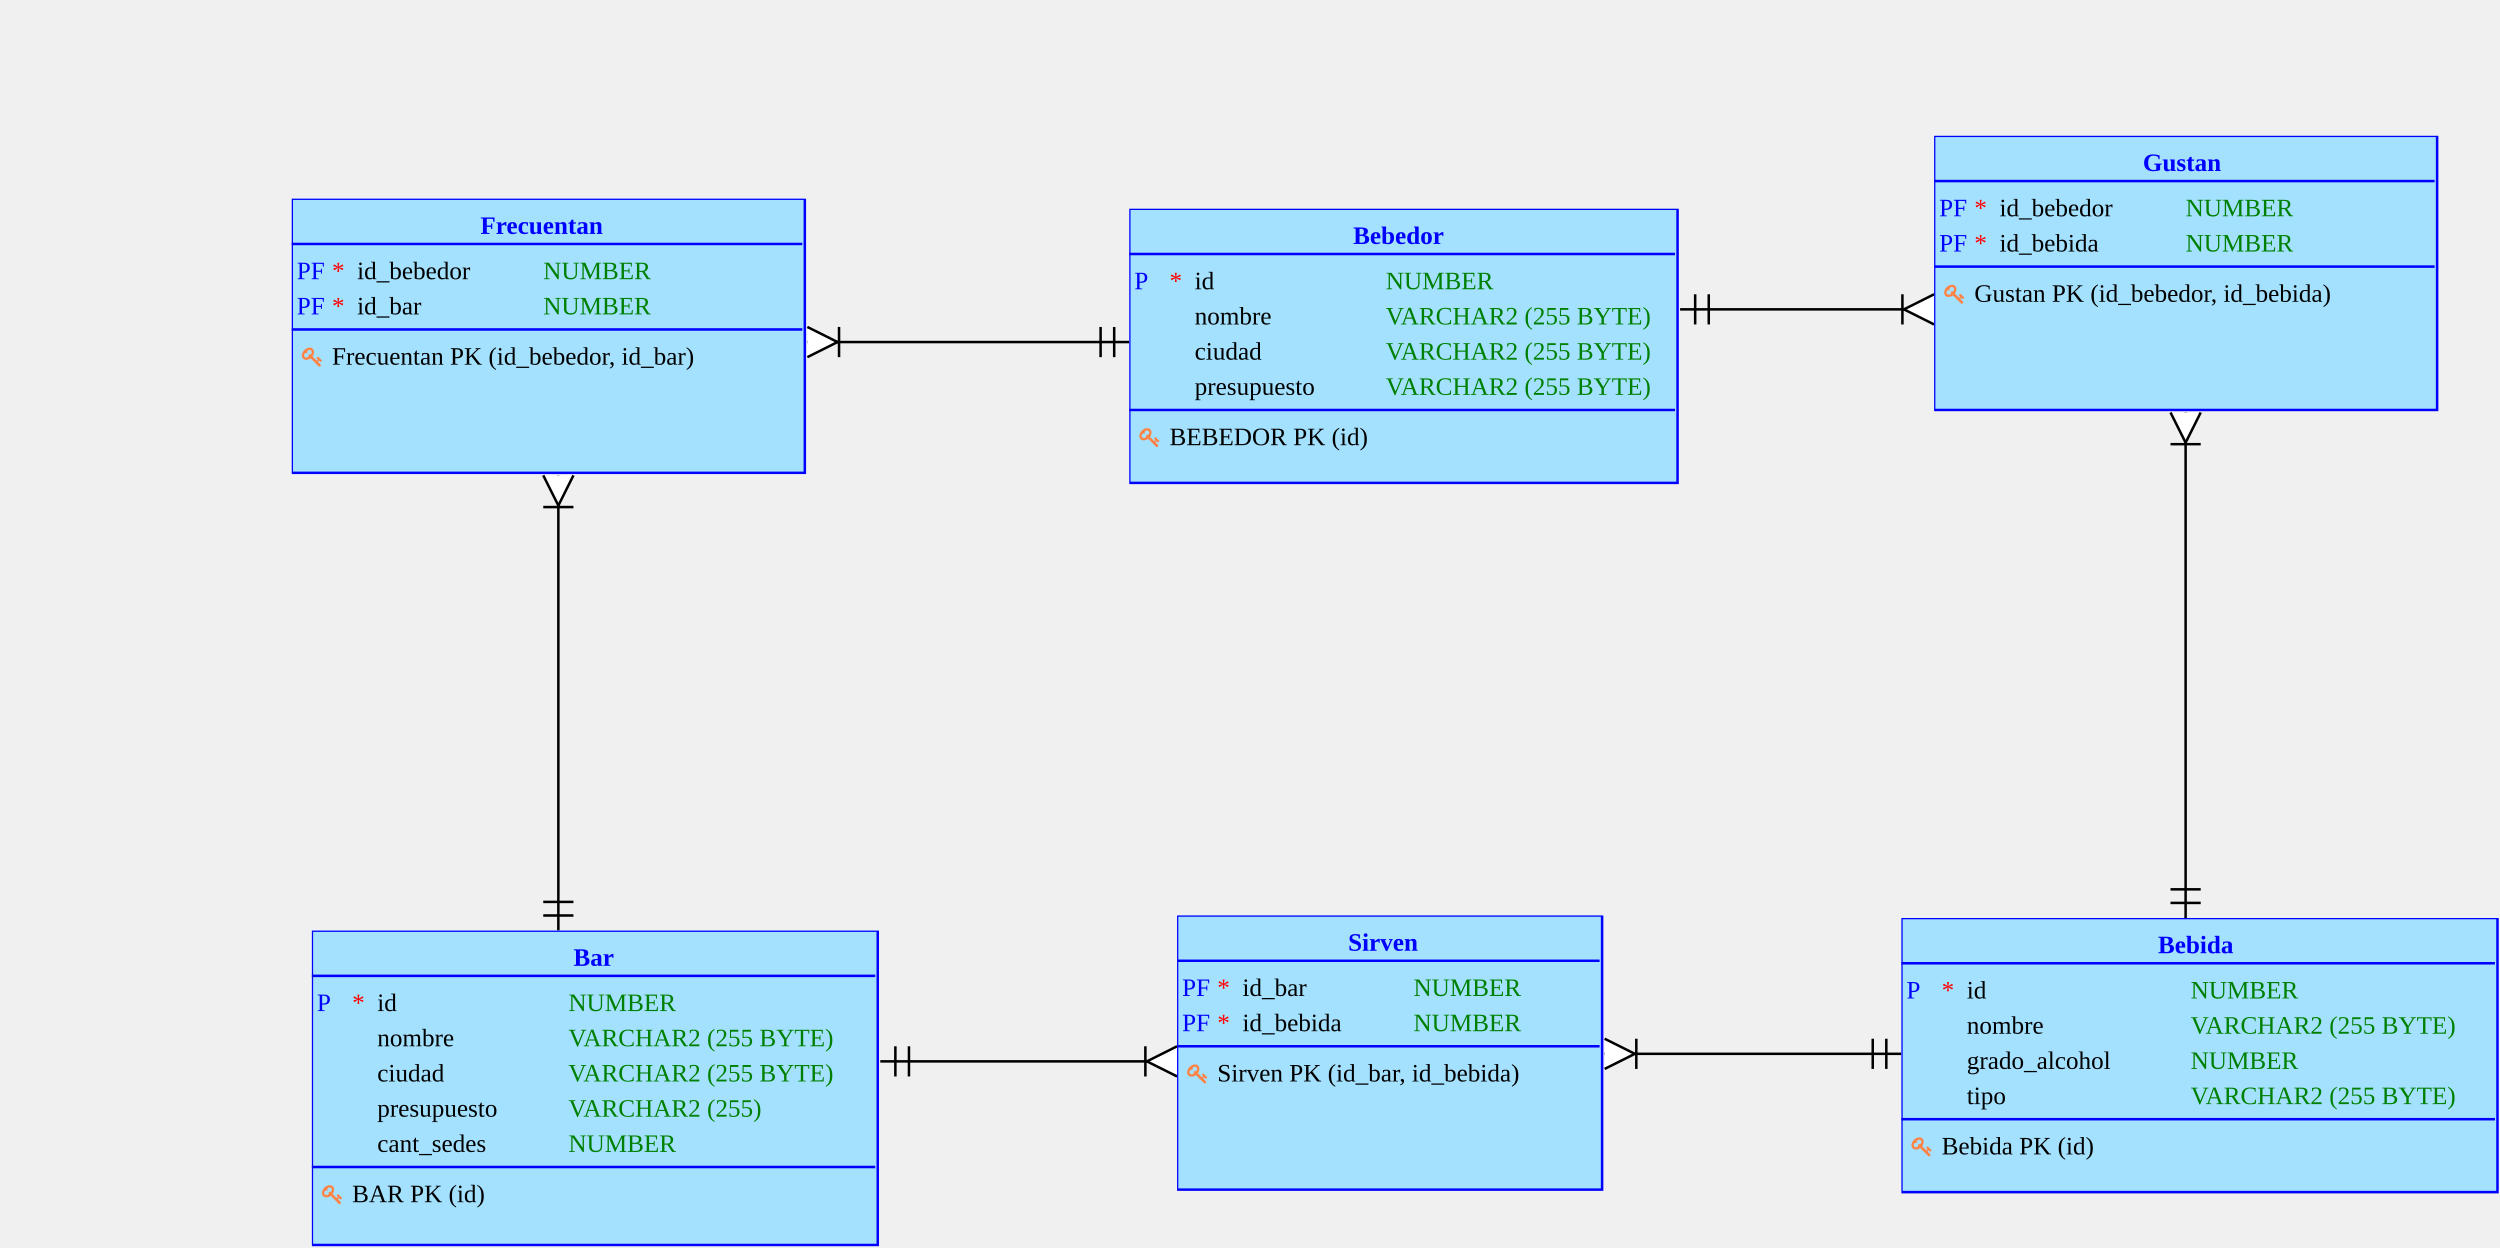
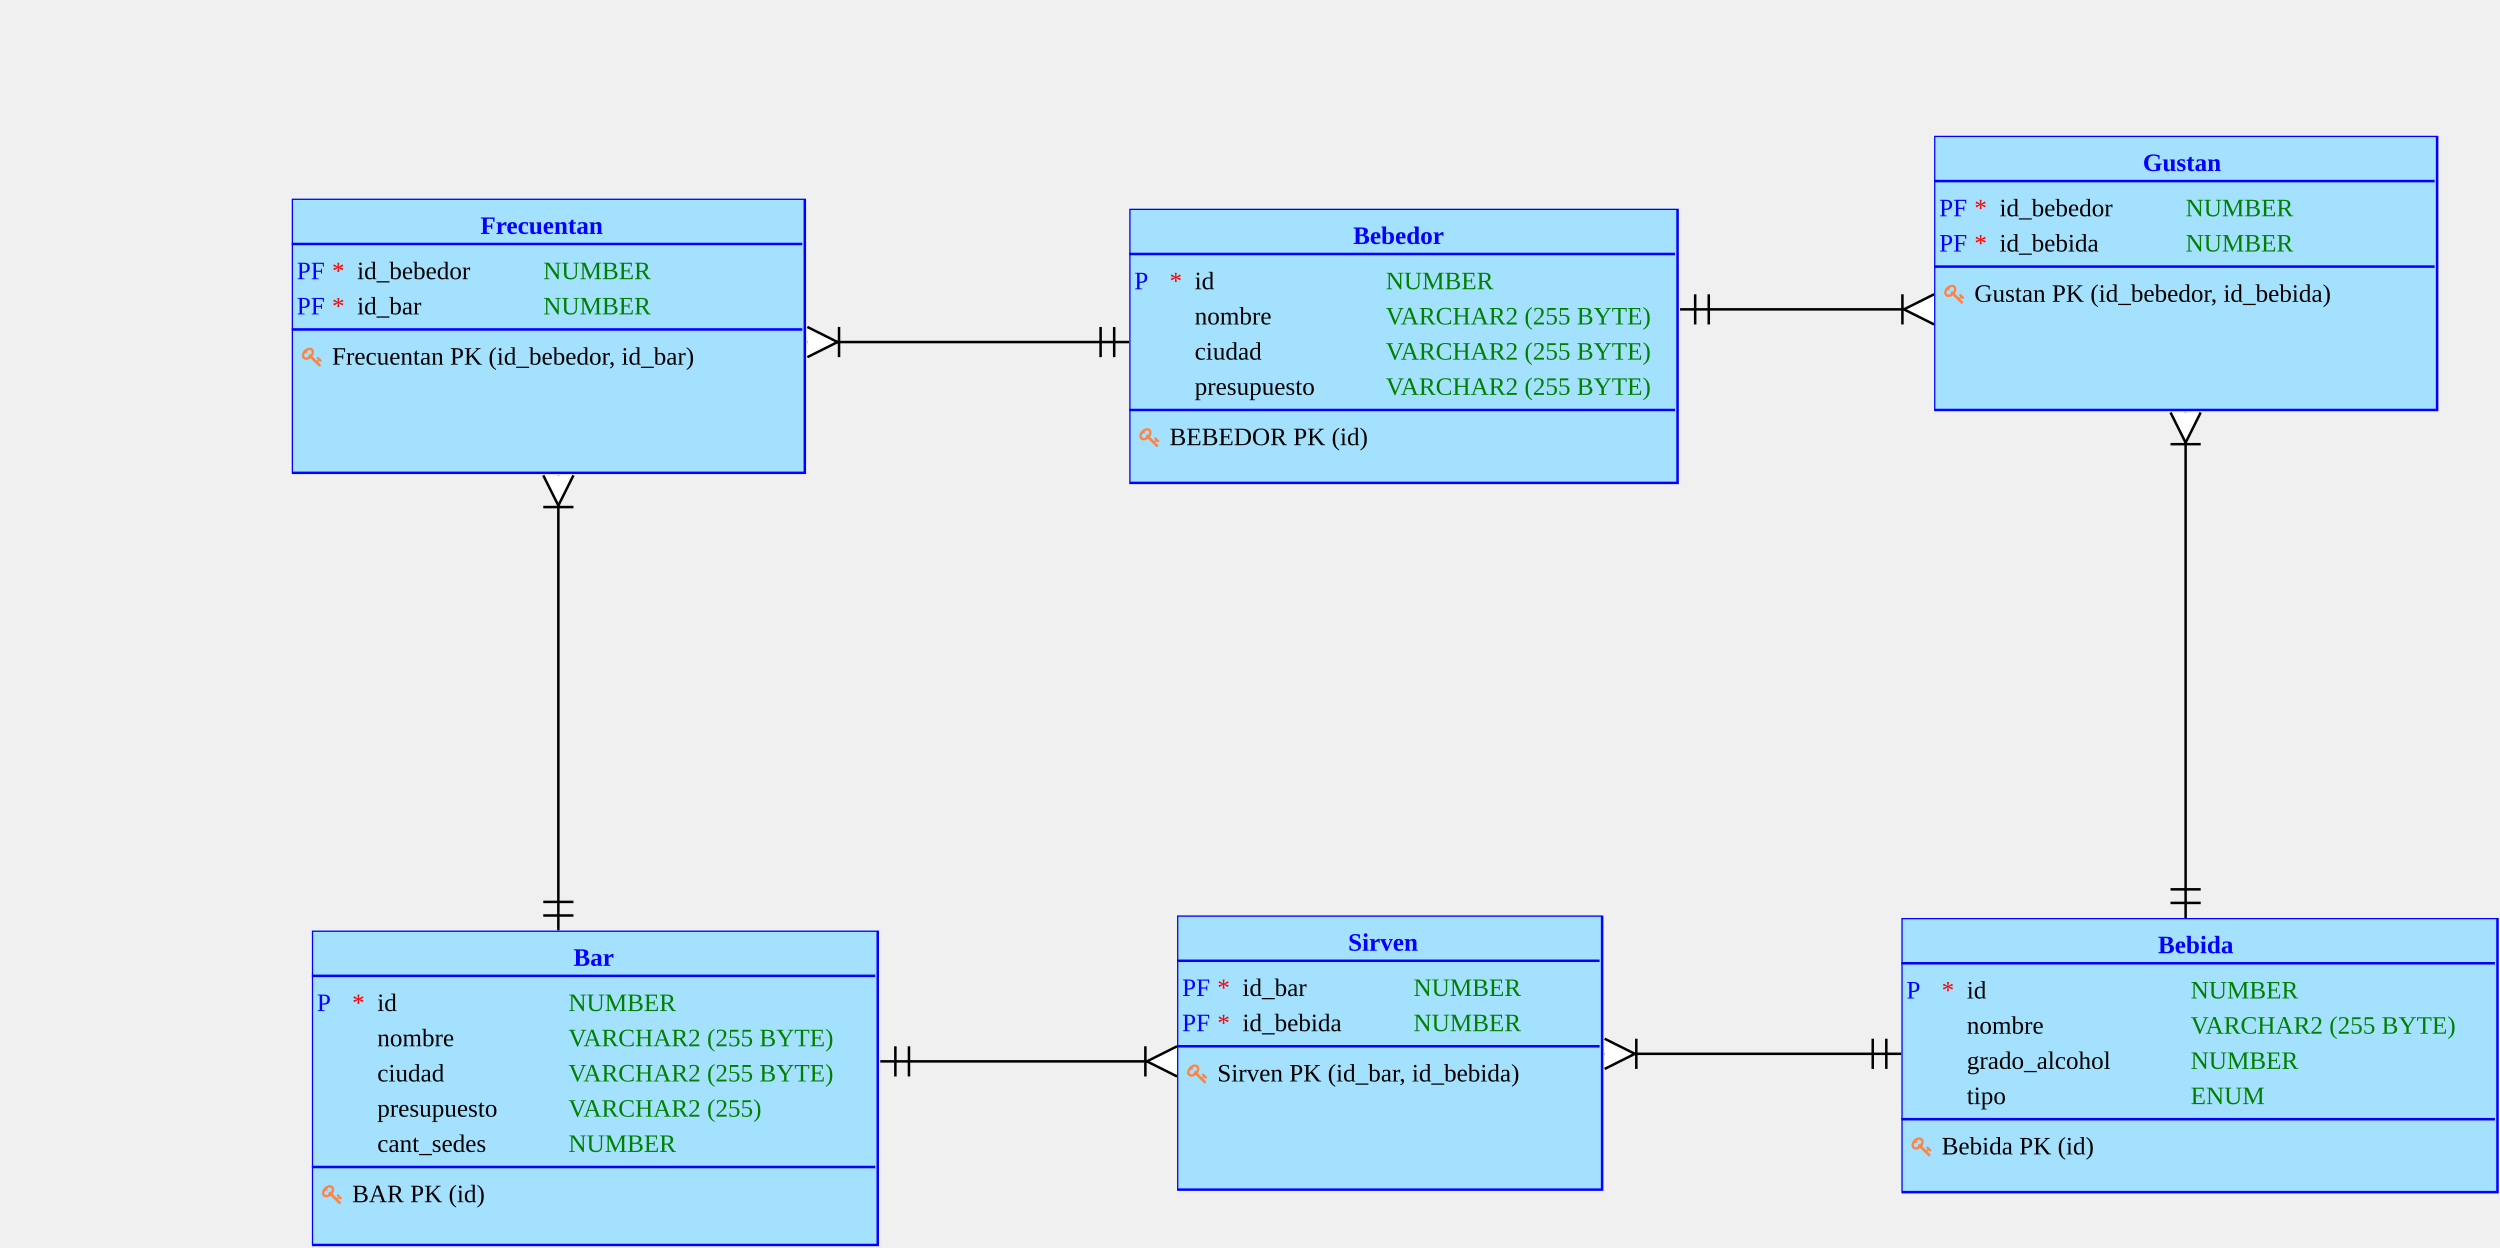
<svg xmlns="http://www.w3.org/2000/svg" xmlns:xlink="http://www.w3.org/1999/xlink" version="1.1" width="994" height="496">
  <defs id="dmw_defs">
    <svg id="fk_sym" viewBox="0 0 48.665 48.665" style="enable-background:new 0 0 48.665 48.665;">
      <g>
        <path d="M40.332,31.592c-2.377,0-4.515,1-6.033,2.598l-17.737-8.686c0.061-0.406,0.103-0.82,0.103-1.246    c0-0.414-0.04-0.818-0.098-1.215l17.711-8.589c1.519,1.609,3.666,2.619,6.054,2.619c4.603,0,8.333-3.731,8.333-8.333    c0-4.603-3.73-8.333-8.333-8.333s-8.333,3.73-8.333,8.333c0,0.414,0.04,0.817,0.098,1.215l-17.709,8.589    c-1.519-1.609-3.666-2.619-6.054-2.619C3.73,15.925,0,19.656,0,24.258c0,4.603,3.73,8.333,8.333,8.333    c2.377,0,4.515-1,6.033-2.596l17.736,8.685c-0.062,0.406-0.104,0.82-0.104,1.245c0,4.604,3.73,8.333,8.333,8.333    s8.333-3.729,8.333-8.333C48.665,35.322,44.935,31.592,40.332,31.592z" fill="#13bf3b" />
      </g>
    </svg>
    <svg id="pk_sym" viewBox="0 0 480.509 480.509" style="enable-background:new 0 0 480.509 480.509;">
      <g>
        <path d="M418.119,331.046c4.094,4.374,7.766,8.186,10.996,11.416c3.237,3.238,6.714,6.376,10.427,9.422   c3.71,3.042,6.427,4.568,8.135,4.568c3.241,0,9.517-4.661,18.843-13.99c9.328-9.321,13.989-15.604,13.989-18.842   c0-1.523-2.714-5.421-8.138-11.704c-5.421-6.276-12.364-13.702-20.838-22.271c-8.473-8.565-16.703-16.744-24.694-24.55   c-8.001-7.81-15.8-15.373-23.417-22.703c-7.611-7.327-11.992-11.56-13.135-12.703c-1.902-1.902-4.093-2.853-6.563-2.853   c-3.237,0-9.521,4.661-18.843,13.988c-9.328,9.322-13.989,15.605-13.989,18.843c0,1.711,1.522,4.421,4.568,8.138   c3.046,3.71,6.188,7.187,9.421,10.424c3.23,3.23,7.047,6.899,11.42,10.992c4.377,4.093,6.848,6.423,7.423,6.995l-27.408,27.404   L254.954,222.268c24.94-33.498,37.408-68.236,37.408-104.211c0-31.024-9.761-56.293-29.263-75.801   c-19.512-19.511-44.778-29.265-75.805-29.265c-30.454,0-60.244,9.042-89.363,27.119c-29.121,18.083-52.727,41.686-70.808,70.808   C9.042,140.038,0,169.828,0,200.28c0,31.029,9.753,56.286,29.265,75.803c19.511,19.517,44.777,29.27,75.801,29.27   c35.976,0,70.71-12.467,104.212-37.407l191.574,191.579c5.332,5.328,11.796,7.994,19.417,7.994c7.991,0,15.704-3.72,23.12-11.14   c7.426-7.426,11.143-15.129,11.143-23.127c0-7.617-2.666-14.092-7.994-19.417l-62.811-62.811l27.405-27.404   C411.699,324.195,414.033,326.666,418.119,331.046z M221.556,161.458c-10.656,10.657-23.601,15.987-38.828,15.987   c-7.996,0-15.896-1.812-23.7-5.43c3.617,7.808,5.426,15.706,5.426,23.7c0,15.229-5.327,28.171-15.987,38.828   c-10.66,10.655-23.606,15.986-38.831,15.986c-15.227,0-28.168-5.325-38.828-15.986c-10.657-10.657-15.987-23.599-15.987-38.828   c0-15.227,5.327-28.171,15.987-38.828C81.464,146.23,94.409,140.9,109.636,140.9c7.992,0,15.893,1.809,23.695,5.424   c-3.616-7.804-5.424-15.706-5.424-23.699c0-15.227,5.327-28.171,15.987-38.828c10.66-10.657,23.604-15.987,38.831-15.987   c15.227,0,28.171,5.327,38.828,15.987c10.657,10.66,15.987,23.601,15.987,38.828C237.539,137.852,232.209,150.797,221.556,161.458z   " fill="#ff8345" />
      </g>
    </svg>
    <svg id="uk_sym" viewBox="0 0 490 490" style="enable-background:new 0 0 490 490;">
      <g>
        <polygon points="236.99,11.41 0,246.348 236.99,478.678 236.99,350.609 129.864,245 236.99,139.391  " fill="#0064fb" />
        <polygon points="253.01,478.59 490,243.651 253.01,11.322 253.01,139.391 360.136,245 253.01,350.609  " fill="#0064fb" />
      </g>
    </svg>
    <svg id="link_sym" viewBox="0 0 1000 900" style="enable-background:new 0 0 1000 900;">
      <g>
        <path fill="black" d="M660.224 422.656c6.976 16.192-0.512 35.008-16.768 42.048-16.128 6.976-34.944-0.448-41.984-16.768-8.448-19.776-20.736-37.696-36.224-53.248-64.64-64.64-177.344-64.64-241.92 0l-145.216 145.28c-66.688 66.688-66.688 175.232 0 241.984 66.688 66.688 175.104 66.752 241.92 0l92.8-92.864c12.48-12.48 32.768-12.48 45.248 0s12.48 32.768 0 45.248l-92.8 92.864c-91.648 91.648-240.832 91.52-332.416 0-91.712-91.648-91.712-240.832 0-332.48l145.216-145.28c44.352-44.416 103.424-68.864 166.272-68.864s121.792 24.448 166.208 68.864c21.248 21.312 38.016 45.952 49.664 73.216zM891.136 401.344l-145.216 145.216c-88.768 88.832-243.712 88.832-332.416 0-21.312-21.312-38.080-45.952-49.728-73.216-7.040-16.256 0.448-35.072 16.704-42.048 16.064-6.784 35.008 0.512 41.984 16.768 8.512 19.776 20.8 37.696 36.288 53.248 64.64 64.64 177.344 64.64 241.92 0l145.216-145.216c66.688-66.688 66.688-175.232 0-241.984-66.752-66.624-175.168-66.688-241.92 0l-92.8 92.864c-12.48 12.48-32.768 12.48-45.248 0s-12.48-32.768 0-45.248l92.8-92.864c45.824-45.824 105.984-68.736 166.208-68.736s120.448 22.912 166.272 68.736c91.584 91.648 91.584 240.768-0.064 332.48z" />
      </g>
    </svg>
    <clipPath clipPathUnits="userSpaceOnUse" id="clipPath1_0_">
      <rect x="0" y="0" width="226" height="126" />
    </clipPath>
    <clipPath clipPathUnits="userSpaceOnUse" id="clipPath6_0_">
      <rect x="0" y="0" width="170" height="110" />
    </clipPath>
    <clipPath clipPathUnits="userSpaceOnUse" id="clipPath2_0_">
      <rect x="0" y="0" width="219" height="110" />
    </clipPath>
    <clipPath clipPathUnits="userSpaceOnUse" id="clipPath4_0_">
      <rect x="0" y="0" width="205" height="110" />
    </clipPath>
    <clipPath clipPathUnits="userSpaceOnUse" id="clipPath5_0_">
      <rect x="0" y="0" width="201" height="110" />
    </clipPath>
    <clipPath clipPathUnits="userSpaceOnUse" id="clipPath3_0_">
      <rect x="0" y="0" width="238" height="110" />
    </clipPath>
  </defs>
  <g stroke-linecap="butt">
    <path stroke="rgb(0,0,0)" fill="none" stroke-opacity="1.0" stroke-width="1" d="M869 365 L869 164" />
    <path stroke-dasharray="none" d="M863.0 359.0 L875.0 359.0 M863.0 353.6 L875.0 353.6" fill="white" stroke-width="1" stroke-opacity="1.0" stroke="rgb(0,0,0)" />
    <path stroke-dasharray="none" d="M875.0 164.0 L869.0 176.0 L863.0 164.0 M875.0 176.6 L863.0 176.6" fill="white" stroke-width="1" stroke-opacity="1.0" stroke="rgb(0,0,0)" />
  </g>
  <g stroke-linecap="butt">
    <path stroke="rgb(0,0,0)" fill="none" stroke-opacity="1.0" stroke-width="1" d="M222 370 L222 189" />
    <path stroke-dasharray="none" d="M216.0 364.0 L228.0 364.0 M216.0 358.6 L228.0 358.6" fill="white" stroke-width="1" stroke-opacity="1.0" stroke="rgb(0,0,0)" />
    <path stroke-dasharray="none" d="M228.0 189.0 L222.0 201.0 L216.0 189.0 M228.0 201.6 L216.0 201.6" fill="white" stroke-width="1" stroke-opacity="1.0" stroke="rgb(0,0,0)" />
  </g>
  <g stroke-linecap="butt">
    <path stroke="rgb(0,0,0)" fill="none" stroke-opacity="1.0" stroke-width="1" d="M449 136 L321 136" />
    <path stroke-dasharray="none" d="M443.0 142.0 L443.0 130.0 M437.6 142.0 L437.6 130.0" fill="white" stroke-width="1" stroke-opacity="1.0" stroke="rgb(0,0,0)" />
    <path stroke-dasharray="none" d="M321.0 130.0 L333.0 136.0 L321.0 142.0 M333.6 130.0 L333.6 142.0" fill="white" stroke-width="1" stroke-opacity="1.0" stroke="rgb(0,0,0)" />
  </g>
  <g stroke-linecap="butt">
    <path stroke="rgb(0,0,0)" fill="none" stroke-opacity="1.0" stroke-width="1" d="M668 123 L769 123" />
    <path stroke-dasharray="none" d="M674.0 117.0 L674.0 129.0 M679.4 117.0 L679.4 129.0" fill="white" stroke-width="1" stroke-opacity="1.0" stroke="rgb(0,0,0)" />
    <path stroke-dasharray="none" d="M769.0 129.0 L757.0 123.0 L769.0 117.0 M756.4 129.0 L756.4 117.0" fill="white" stroke-width="1" stroke-opacity="1.0" stroke="rgb(0,0,0)" />
  </g>
  <g stroke-linecap="butt">
    <path stroke="rgb(0,0,0)" fill="none" stroke-opacity="1.0" stroke-width="1" d="M350 422 L468 422" />
    <path stroke-dasharray="none" d="M356.0 416.0 L356.0 428.0 M361.4 416.0 L361.4 428.0" fill="white" stroke-width="1" stroke-opacity="1.0" stroke="rgb(0,0,0)" />
    <path stroke-dasharray="none" d="M468.0 428.0 L456.0 422.0 L468.0 416.0 M455.4 428.0 L455.4 416.0" fill="white" stroke-width="1" stroke-opacity="1.0" stroke="rgb(0,0,0)" />
  </g>
  <g stroke-linecap="butt">
    <path stroke="rgb(0,0,0)" fill="none" stroke-opacity="1.0" stroke-width="1" d="M756 419 L638 419" />
    <path stroke-dasharray="none" d="M750.0 425.0 L750.0 413.0 M744.6 425.0 L744.6 413.0" fill="white" stroke-width="1" stroke-opacity="1.0" stroke="rgb(0,0,0)" />
    <path stroke-dasharray="none" d="M638.0 413.0 L650.0 419.0 L638.0 425.0 M650.6 413.0 L650.6 425.0" fill="white" stroke-width="1" stroke-opacity="1.0" stroke="rgb(0,0,0)" />
  </g>
  <g fill="rgb(164,225,255)" stroke="rgb(0,0,255)" fill-opacity="1.0" stroke-opacity="1.0" clip-path="url(#clipPath4_0_)" transform="translate(116,79)">
    <rect x="0" y="0" width="204" height="109" />
    <text id="A4BEEBD9-0BC37E1BF63A" x="75" y="14" fill="rgb(0,0,255)" font-weight="bold" fill-opacity="1.0" font-size="10" stroke="none">
Frecuentan
</text>
    <line x1="0" y1="18" x2="203" y2="18" fill="none" stroke="rgb(0,0,255)" />
    <text x="16" y="32" fill="rgb(255,0,0)" fill-opacity="1.0" font-size="10" stroke="none">
*
</text>
    <text x="2" y="32" fill="rgb(0,0,255)" fill-opacity="1.0" font-size="10" stroke="none">
PF
</text>
    <text x="26" y="32" fill="rgb(0,0,0)" fill-opacity="1.0" font-size="10" stroke="none">
id_bebedor
</text>
    <text x="100" y="32" fill="rgb(0,128,0)" fill-opacity="1.0" font-size="10" stroke="none">
NUMBER
</text>
    <text x="16" y="46" fill="rgb(255,0,0)" fill-opacity="1.0" font-size="10" stroke="none">
*
</text>
    <text x="2" y="46" fill="rgb(0,0,255)" fill-opacity="1.0" font-size="10" stroke="none">
PF
</text>
    <text x="26" y="46" fill="rgb(0,0,0)" fill-opacity="1.0" font-size="10" stroke="none">
id_bar
</text>
    <text x="100" y="46" fill="rgb(0,128,0)" fill-opacity="1.0" font-size="10" stroke="none">
NUMBER
</text>
    <line x1="0" y1="52" x2="203" y2="52" fill="none" stroke="rgb(0,0,255)" />
    <use xlink:href="#pk_sym" x="4" y="59" width="8" height="8" fill-opacity="1.0" />
    <text x="16" y="66" fill="rgb(0,0,0)" fill-opacity="1.0" font-size="10" stroke="none">
Frecuentan PK (id_bebedor, id_bar)
</text>
  </g>
  <g fill="rgb(164,225,255)" stroke="rgb(0,0,255)" fill-opacity="1.0" stroke-opacity="1.0" clip-path="url(#clipPath5_0_)" transform="translate(769,54)">
    <rect x="0" y="0" width="200" height="109" />
    <text id="B946D595-AA75B5410444" x="83" y="14" fill="rgb(0,0,255)" font-weight="bold" fill-opacity="1.0" font-size="10" stroke="none">
Gustan
</text>
    <line x1="0" y1="18" x2="199" y2="18" fill="none" stroke="rgb(0,0,255)" />
    <text x="16" y="32" fill="rgb(255,0,0)" fill-opacity="1.0" font-size="10" stroke="none">
*
</text>
    <text x="2" y="32" fill="rgb(0,0,255)" fill-opacity="1.0" font-size="10" stroke="none">
PF
</text>
    <text x="26" y="32" fill="rgb(0,0,0)" fill-opacity="1.0" font-size="10" stroke="none">
id_bebedor
</text>
    <text x="100" y="32" fill="rgb(0,128,0)" fill-opacity="1.0" font-size="10" stroke="none">
NUMBER
</text>
    <text x="16" y="46" fill="rgb(255,0,0)" fill-opacity="1.0" font-size="10" stroke="none">
*
</text>
    <text x="2" y="46" fill="rgb(0,0,255)" fill-opacity="1.0" font-size="10" stroke="none">
PF
</text>
    <text x="26" y="46" fill="rgb(0,0,0)" fill-opacity="1.0" font-size="10" stroke="none">
id_bebida
</text>
    <text x="100" y="46" fill="rgb(0,128,0)" fill-opacity="1.0" font-size="10" stroke="none">
NUMBER
</text>
    <line x1="0" y1="52" x2="199" y2="52" fill="none" stroke="rgb(0,0,255)" />
    <use xlink:href="#pk_sym" x="4" y="59" width="8" height="8" fill-opacity="1.0" />
    <text x="16" y="66" fill="rgb(0,0,0)" fill-opacity="1.0" font-size="10" stroke="none">
Gustan PK (id_bebedor, id_bebida)
</text>
  </g>
+   <g fill="rgb(164,225,255)" stroke="rgb(0,0,255)" fill-opacity="1.0" stroke-opacity="1.0" clip-path="url(#clipPath6_0_)" transform="translate(468,364)">
+     <rect x="0" y="0" width="169" height="109" />
+     <text id="5B64E7A8-4D05B6084CB6" x="68" y="14" fill="rgb(0,0,255)" font-weight="bold" fill-opacity="1.0" font-size="10" stroke="none">
+ Sirven
+ </text>
+     <line x1="0" y1="18" x2="168" y2="18" fill="none" stroke="rgb(0,0,255)" />
+     <text x="16" y="32" fill="rgb(255,0,0)" fill-opacity="1.0" font-size="10" stroke="none">
+ *
+ </text>
+     <text x="2" y="32" fill="rgb(0,0,255)" fill-opacity="1.0" font-size="10" stroke="none">
+ PF
+ </text>
+     <text x="26" y="32" fill="rgb(0,0,0)" fill-opacity="1.0" font-size="10" stroke="none">
+ id_bar
+ </text>
+     <text x="94" y="32" fill="rgb(0,128,0)" fill-opacity="1.0" font-size="10" stroke="none">
+ NUMBER
+ </text>
+     <text x="16" y="46" fill="rgb(255,0,0)" fill-opacity="1.0" font-size="10" stroke="none">
+ *
+ </text>
+     <text x="2" y="46" fill="rgb(0,0,255)" fill-opacity="1.0" font-size="10" stroke="none">
+ PF
+ </text>
+     <text x="26" y="46" fill="rgb(0,0,0)" fill-opacity="1.0" font-size="10" stroke="none">
+ id_bebida
+ </text>
+     <text x="94" y="46" fill="rgb(0,128,0)" fill-opacity="1.0" font-size="10" stroke="none">
+ NUMBER
+ </text>
+     <line x1="0" y1="52" x2="168" y2="52" fill="none" stroke="rgb(0,0,255)" />
+     <use xlink:href="#pk_sym" x="4" y="59" width="8" height="8" fill-opacity="1.0" />
+     <text x="16" y="66" fill="rgb(0,0,0)" fill-opacity="1.0" font-size="10" stroke="none">
+ Sirven PK (id_bar, id_bebida)
+ </text>
+   </g>
+   <g fill="rgb(164,225,255)" stroke="rgb(0,0,255)" fill-opacity="1.0" stroke-opacity="1.0" clip-path="url(#clipPath1_0_)" transform="translate(124,370)">
+     <rect x="0" y="0" width="225" height="125" />
+     <text id="2FC3D3DB-8BC6240CA427" x="104" y="14" fill="rgb(0,0,255)" font-weight="bold" fill-opacity="1.0" font-size="10" stroke="none">
+ Bar
+ </text>
+     <line x1="0" y1="18" x2="224" y2="18" fill="none" stroke="rgb(0,0,255)" />
+     <text x="16" y="32" fill="rgb(255,0,0)" fill-opacity="1.0" font-size="10" stroke="none">
+ *
+ </text>
+     <text x="2" y="32" fill="rgb(0,0,255)" fill-opacity="1.0" font-size="10" stroke="none">
+ P
+ </text>
+     <text x="26" y="32" fill="rgb(0,0,0)" fill-opacity="1.0" font-size="10" stroke="none">
+ id
+ </text>
+     <text x="102" y="32" fill="rgb(0,128,0)" fill-opacity="1.0" font-size="10" stroke="none">
+ NUMBER
+ </text>
+     <text x="16" y="46" fill="rgb(255,0,0)" fill-opacity="1.0" font-size="10" stroke="none">
+ 
+ </text>
+     <text x="26" y="46" fill="rgb(0,0,0)" fill-opacity="1.0" font-size="10" stroke="none">
+ nombre
+ </text>
+     <text x="102" y="46" fill="rgb(0,128,0)" fill-opacity="1.0" font-size="10" stroke="none">
+ VARCHAR2 (255 BYTE)
+ </text>
+     <text x="16" y="60" fill="rgb(255,0,0)" fill-opacity="1.0" font-size="10" stroke="none">
+ 
+ </text>
+     <text x="26" y="60" fill="rgb(0,0,0)" fill-opacity="1.0" font-size="10" stroke="none">
+ ciudad
+ </text>
+     <text x="102" y="60" fill="rgb(0,128,0)" fill-opacity="1.0" font-size="10" stroke="none">
+ VARCHAR2 (255 BYTE)
+ </text>
+     <text x="16" y="74" fill="rgb(255,0,0)" fill-opacity="1.0" font-size="10" stroke="none">
+ 
+ </text>
+     <text x="26" y="74" fill="rgb(0,0,0)" fill-opacity="1.0" font-size="10" stroke="none">
+ presupuesto
+ </text>
+     <text x="102" y="74" fill="rgb(0,128,0)" fill-opacity="1.0" font-size="10" stroke="none">
+ VARCHAR2 (255)
+ </text>
+     <text x="16" y="88" fill="rgb(255,0,0)" fill-opacity="1.0" font-size="10" stroke="none">
+ 
+ </text>
+     <text x="26" y="88" fill="rgb(0,0,0)" fill-opacity="1.0" font-size="10" stroke="none">
+ cant_sedes
+ </text>
+     <text x="102" y="88" fill="rgb(0,128,0)" fill-opacity="1.0" font-size="10" stroke="none">
+ NUMBER
+ </text>
+     <line x1="0" y1="94" x2="224" y2="94" fill="none" stroke="rgb(0,0,255)" />
+     <use xlink:href="#pk_sym" x="4" y="101" width="8" height="8" fill-opacity="1.0" />
+     <text x="16" y="108" fill="rgb(0,0,0)" fill-opacity="1.0" font-size="10" stroke="none">
+ BAR PK (id)
+ </text>
+   </g>
  <g fill="rgb(164,225,255)" stroke="rgb(0,0,255)" fill-opacity="1.0" stroke-opacity="1.0" clip-path="url(#clipPath3_0_)" transform="translate(756,365)">
    <rect x="0" y="0" width="237" height="109" />
    <text id="C0583877-FB5B814A40C7" x="102" y="14" fill="rgb(0,0,255)" font-weight="bold" fill-opacity="1.0" font-size="10" stroke="none">
Bebida
</text>
    <line x1="0" y1="18" x2="236" y2="18" fill="none" stroke="rgb(0,0,255)" />
    <text x="16" y="32" fill="rgb(255,0,0)" fill-opacity="1.0" font-size="10" stroke="none">
*
</text>
    <text x="2" y="32" fill="rgb(0,0,255)" fill-opacity="1.0" font-size="10" stroke="none">
P
</text>
    <text x="26" y="32" fill="rgb(0,0,0)" fill-opacity="1.0" font-size="10" stroke="none">
id
</text>
    <text x="115" y="32" fill="rgb(0,128,0)" fill-opacity="1.0" font-size="10" stroke="none">
NUMBER
</text>
    <text x="16" y="46" fill="rgb(255,0,0)" fill-opacity="1.0" font-size="10" stroke="none">

</text>
    <text x="26" y="46" fill="rgb(0,0,0)" fill-opacity="1.0" font-size="10" stroke="none">
nombre
</text>
    <text x="115" y="46" fill="rgb(0,128,0)" fill-opacity="1.0" font-size="10" stroke="none">
VARCHAR2 (255 BYTE)
</text>
    <text x="16" y="60" fill="rgb(255,0,0)" fill-opacity="1.0" font-size="10" stroke="none">

</text>
    <text x="26" y="60" fill="rgb(0,0,0)" fill-opacity="1.0" font-size="10" stroke="none">
grado_alcohol
</text>
    <text x="115" y="60" fill="rgb(0,128,0)" fill-opacity="1.0" font-size="10" stroke="none">
NUMBER
</text>
    <text x="16" y="74" fill="rgb(255,0,0)" fill-opacity="1.0" font-size="10" stroke="none">

</text>
    <text x="26" y="74" fill="rgb(0,0,0)" fill-opacity="1.0" font-size="10" stroke="none">
tipo
</text>
    <text x="115" y="74" fill="rgb(0,128,0)" fill-opacity="1.0" font-size="10" stroke="none">
- VARCHAR2 (255 BYTE)
+ ENUM
</text>
    <line x1="0" y1="80" x2="236" y2="80" fill="none" stroke="rgb(0,0,255)" />
    <use xlink:href="#pk_sym" x="4" y="87" width="8" height="8" fill-opacity="1.0" />
    <text x="16" y="94" fill="rgb(0,0,0)" fill-opacity="1.0" font-size="10" stroke="none">
Bebida PK (id)
</text>
  </g>
  <g fill="rgb(164,225,255)" stroke="rgb(0,0,255)" fill-opacity="1.0" stroke-opacity="1.0" clip-path="url(#clipPath2_0_)" transform="translate(449,83)">
    <rect x="0" y="0" width="218" height="109" />
    <text id="8252F54D-B35EB9839CC7" x="89" y="14" fill="rgb(0,0,255)" font-weight="bold" fill-opacity="1.0" font-size="10" stroke="none">
Bebedor
</text>
    <line x1="0" y1="18" x2="217" y2="18" fill="none" stroke="rgb(0,0,255)" />
    <text x="16" y="32" fill="rgb(255,0,0)" fill-opacity="1.0" font-size="10" stroke="none">
*
</text>
    <text x="2" y="32" fill="rgb(0,0,255)" fill-opacity="1.0" font-size="10" stroke="none">
P
</text>
    <text x="26" y="32" fill="rgb(0,0,0)" fill-opacity="1.0" font-size="10" stroke="none">
id
</text>
    <text x="102" y="32" fill="rgb(0,128,0)" fill-opacity="1.0" font-size="10" stroke="none">
NUMBER
</text>
    <text x="16" y="46" fill="rgb(255,0,0)" fill-opacity="1.0" font-size="10" stroke="none">

</text>
    <text x="26" y="46" fill="rgb(0,0,0)" fill-opacity="1.0" font-size="10" stroke="none">
nombre
</text>
    <text x="102" y="46" fill="rgb(0,128,0)" fill-opacity="1.0" font-size="10" stroke="none">
VARCHAR2 (255 BYTE)
</text>
    <text x="16" y="60" fill="rgb(255,0,0)" fill-opacity="1.0" font-size="10" stroke="none">

</text>
    <text x="26" y="60" fill="rgb(0,0,0)" fill-opacity="1.0" font-size="10" stroke="none">
ciudad
</text>
    <text x="102" y="60" fill="rgb(0,128,0)" fill-opacity="1.0" font-size="10" stroke="none">
VARCHAR2 (255 BYTE)
</text>
    <text x="16" y="74" fill="rgb(255,0,0)" fill-opacity="1.0" font-size="10" stroke="none">

</text>
    <text x="26" y="74" fill="rgb(0,0,0)" fill-opacity="1.0" font-size="10" stroke="none">
presupuesto
</text>
    <text x="102" y="74" fill="rgb(0,128,0)" fill-opacity="1.0" font-size="10" stroke="none">
VARCHAR2 (255 BYTE)
</text>
    <line x1="0" y1="80" x2="217" y2="80" fill="none" stroke="rgb(0,0,255)" />
    <use xlink:href="#pk_sym" x="4" y="87" width="8" height="8" fill-opacity="1.0" />
    <text x="16" y="94" fill="rgb(0,0,0)" fill-opacity="1.0" font-size="10" stroke="none">
BEBEDOR PK (id)
</text>
  </g>
-   <g fill="rgb(164,225,255)" stroke="rgb(0,0,255)" fill-opacity="1.0" stroke-opacity="1.0" clip-path="url(#clipPath6_0_)" transform="translate(468,364)">
-     <rect x="0" y="0" width="169" height="109" />
-     <text id="5B64E7A8-4D05B6084CB6" x="68" y="14" fill="rgb(0,0,255)" font-weight="bold" fill-opacity="1.0" font-size="10" stroke="none">
- Sirven
- </text>
-     <line x1="0" y1="18" x2="168" y2="18" fill="none" stroke="rgb(0,0,255)" />
-     <text x="16" y="32" fill="rgb(255,0,0)" fill-opacity="1.0" font-size="10" stroke="none">
- *
- </text>
-     <text x="2" y="32" fill="rgb(0,0,255)" fill-opacity="1.0" font-size="10" stroke="none">
- PF
- </text>
-     <text x="26" y="32" fill="rgb(0,0,0)" fill-opacity="1.0" font-size="10" stroke="none">
- id_bar
- </text>
-     <text x="94" y="32" fill="rgb(0,128,0)" fill-opacity="1.0" font-size="10" stroke="none">
- NUMBER
- </text>
-     <text x="16" y="46" fill="rgb(255,0,0)" fill-opacity="1.0" font-size="10" stroke="none">
- *
- </text>
-     <text x="2" y="46" fill="rgb(0,0,255)" fill-opacity="1.0" font-size="10" stroke="none">
- PF
- </text>
-     <text x="26" y="46" fill="rgb(0,0,0)" fill-opacity="1.0" font-size="10" stroke="none">
- id_bebida
- </text>
-     <text x="94" y="46" fill="rgb(0,128,0)" fill-opacity="1.0" font-size="10" stroke="none">
- NUMBER
- </text>
-     <line x1="0" y1="52" x2="168" y2="52" fill="none" stroke="rgb(0,0,255)" />
-     <use xlink:href="#pk_sym" x="4" y="59" width="8" height="8" fill-opacity="1.0" />
-     <text x="16" y="66" fill="rgb(0,0,0)" fill-opacity="1.0" font-size="10" stroke="none">
- Sirven PK (id_bar, id_bebida)
- </text>
-   </g>
-   <g fill="rgb(164,225,255)" stroke="rgb(0,0,255)" fill-opacity="1.0" stroke-opacity="1.0" clip-path="url(#clipPath1_0_)" transform="translate(124,370)">
-     <rect x="0" y="0" width="225" height="125" />
-     <text id="2FC3D3DB-8BC6240CA427" x="104" y="14" fill="rgb(0,0,255)" font-weight="bold" fill-opacity="1.0" font-size="10" stroke="none">
- Bar
- </text>
-     <line x1="0" y1="18" x2="224" y2="18" fill="none" stroke="rgb(0,0,255)" />
-     <text x="16" y="32" fill="rgb(255,0,0)" fill-opacity="1.0" font-size="10" stroke="none">
- *
- </text>
-     <text x="2" y="32" fill="rgb(0,0,255)" fill-opacity="1.0" font-size="10" stroke="none">
- P
- </text>
-     <text x="26" y="32" fill="rgb(0,0,0)" fill-opacity="1.0" font-size="10" stroke="none">
- id
- </text>
-     <text x="102" y="32" fill="rgb(0,128,0)" fill-opacity="1.0" font-size="10" stroke="none">
- NUMBER
- </text>
-     <text x="16" y="46" fill="rgb(255,0,0)" fill-opacity="1.0" font-size="10" stroke="none">
- 
- </text>
-     <text x="26" y="46" fill="rgb(0,0,0)" fill-opacity="1.0" font-size="10" stroke="none">
- nombre
- </text>
-     <text x="102" y="46" fill="rgb(0,128,0)" fill-opacity="1.0" font-size="10" stroke="none">
- VARCHAR2 (255 BYTE)
- </text>
-     <text x="16" y="60" fill="rgb(255,0,0)" fill-opacity="1.0" font-size="10" stroke="none">
- 
- </text>
-     <text x="26" y="60" fill="rgb(0,0,0)" fill-opacity="1.0" font-size="10" stroke="none">
- ciudad
- </text>
-     <text x="102" y="60" fill="rgb(0,128,0)" fill-opacity="1.0" font-size="10" stroke="none">
- VARCHAR2 (255 BYTE)
- </text>
-     <text x="16" y="74" fill="rgb(255,0,0)" fill-opacity="1.0" font-size="10" stroke="none">
- 
- </text>
-     <text x="26" y="74" fill="rgb(0,0,0)" fill-opacity="1.0" font-size="10" stroke="none">
- presupuesto
- </text>
-     <text x="102" y="74" fill="rgb(0,128,0)" fill-opacity="1.0" font-size="10" stroke="none">
- VARCHAR2 (255)
- </text>
-     <text x="16" y="88" fill="rgb(255,0,0)" fill-opacity="1.0" font-size="10" stroke="none">
- 
- </text>
-     <text x="26" y="88" fill="rgb(0,0,0)" fill-opacity="1.0" font-size="10" stroke="none">
- cant_sedes
- </text>
-     <text x="102" y="88" fill="rgb(0,128,0)" fill-opacity="1.0" font-size="10" stroke="none">
- NUMBER
- </text>
-     <line x1="0" y1="94" x2="224" y2="94" fill="none" stroke="rgb(0,0,255)" />
-     <use xlink:href="#pk_sym" x="4" y="101" width="8" height="8" fill-opacity="1.0" />
-     <text x="16" y="108" fill="rgb(0,0,0)" fill-opacity="1.0" font-size="10" stroke="none">
- BAR PK (id)
- </text>
-   </g>
</svg>
